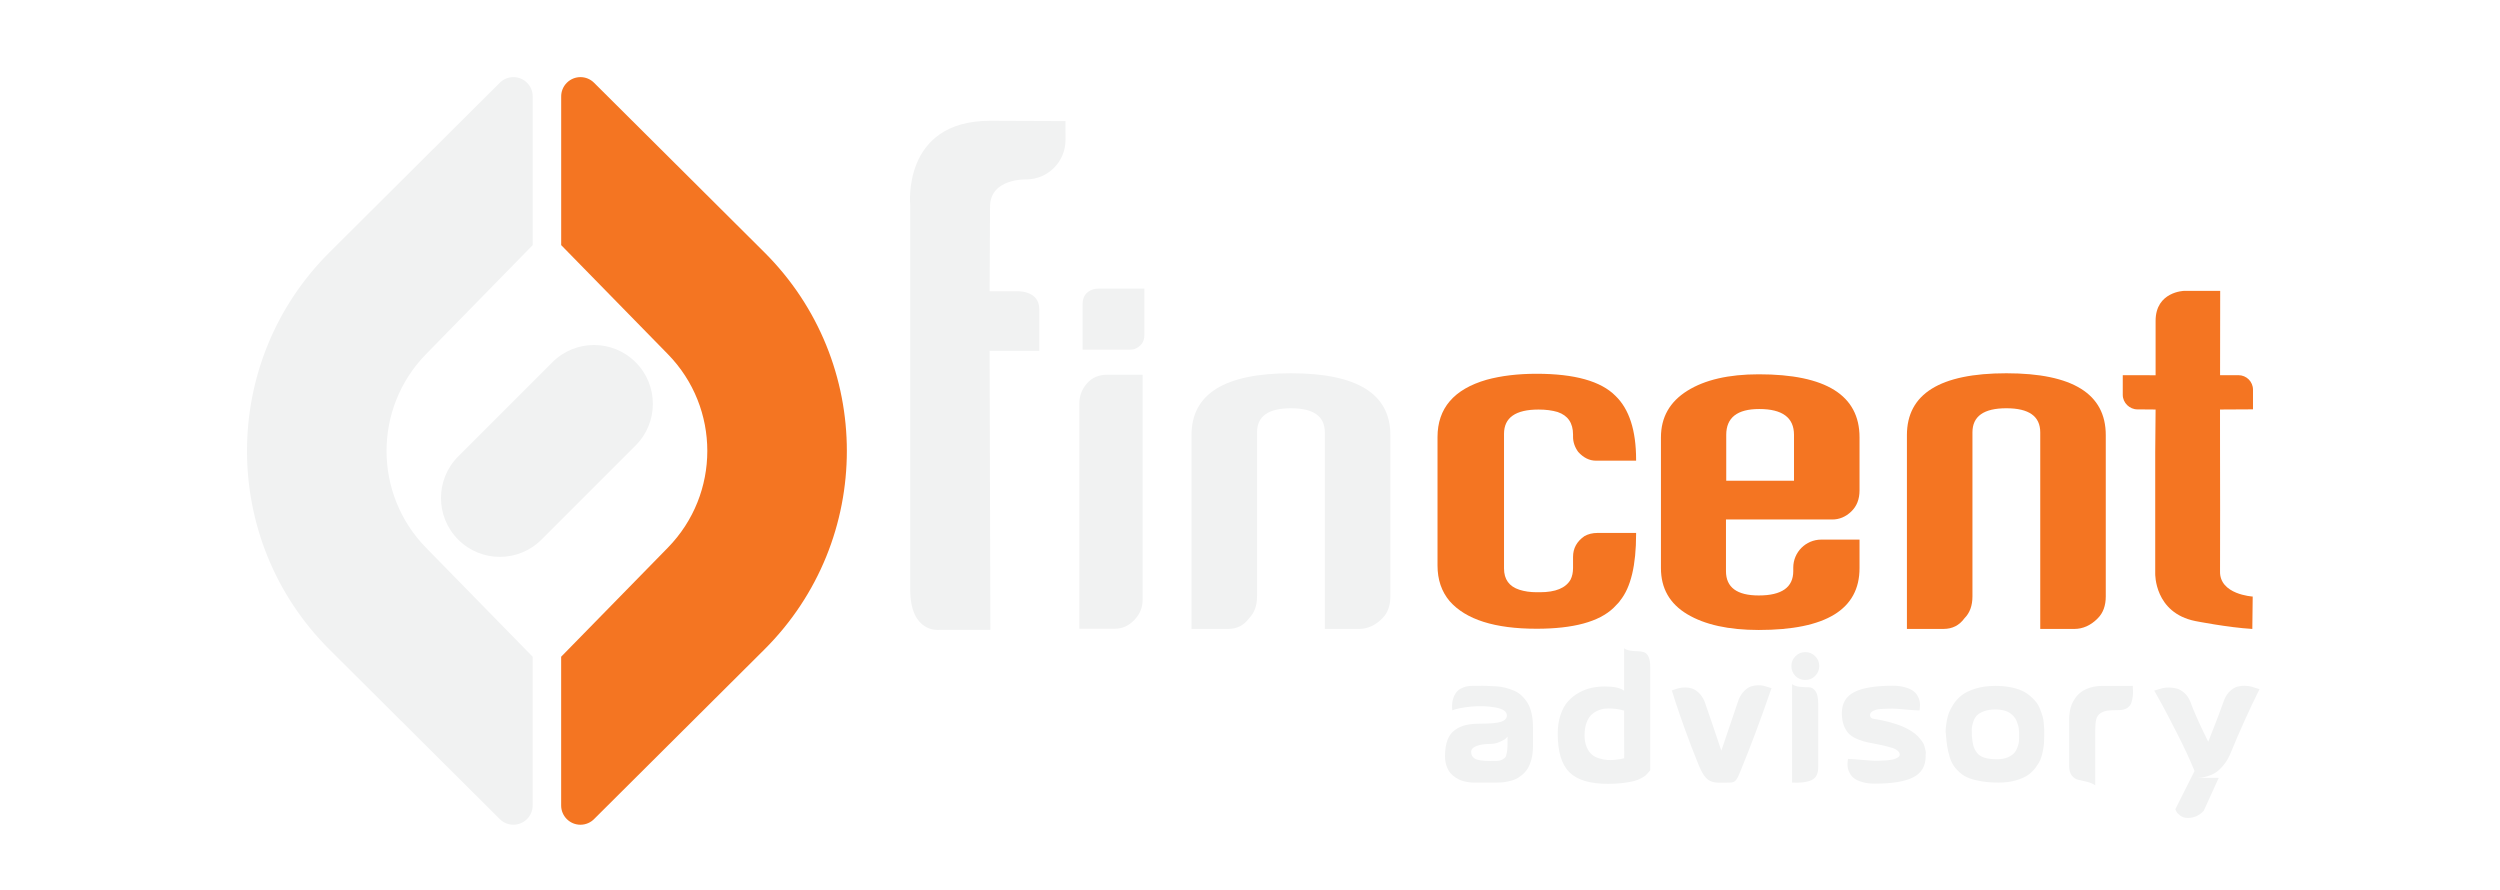
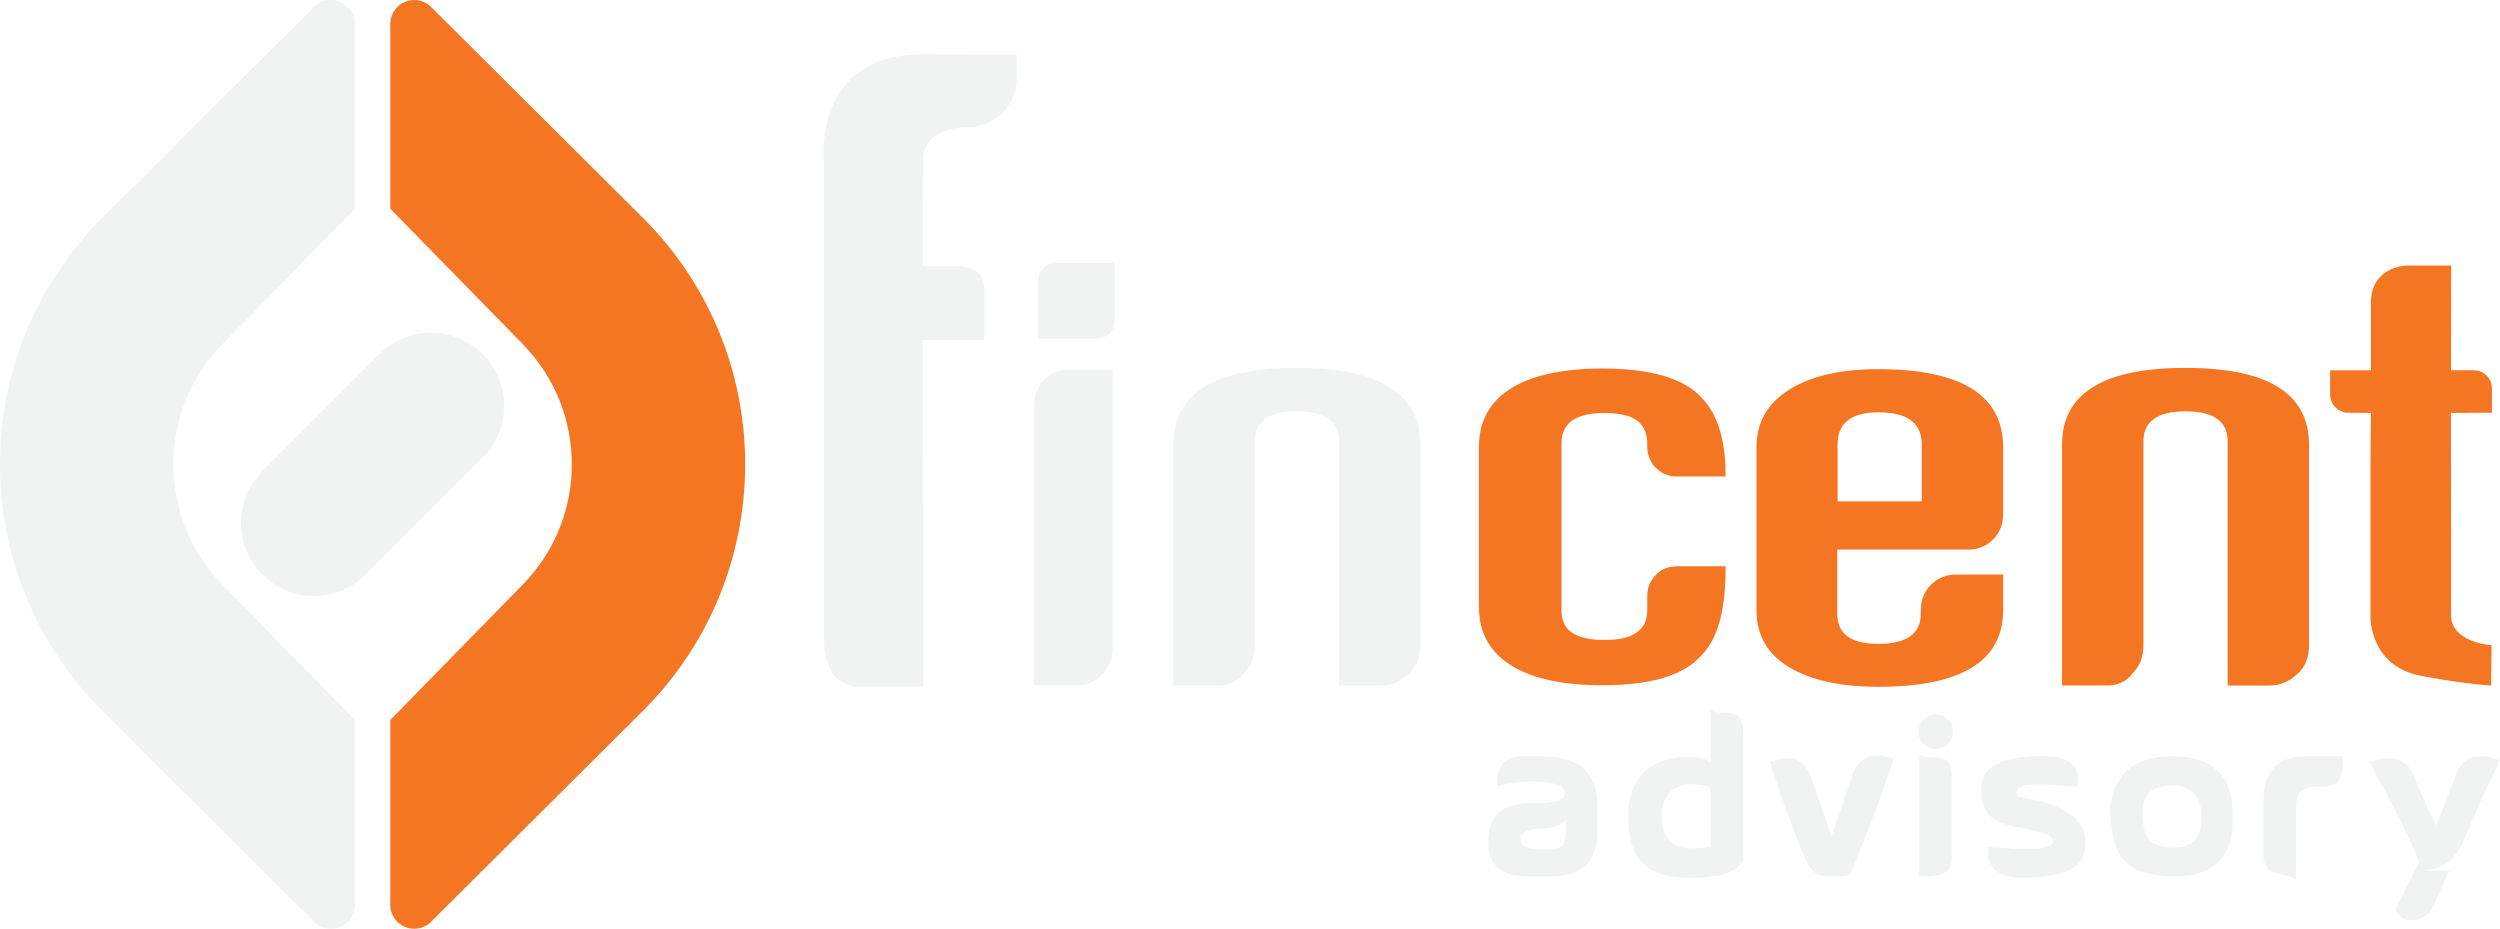
- <svg xmlns="http://www.w3.org/2000/svg" version="1.1" id="Layer_1" x="0px" y="0px" viewBox="0 0 850.39 302.67" style="enable-background:new 0 0 850.39 302.67;" xml:space="preserve">
-   <style type="text/css">
+ <svg xmlns="http://www.w3.org/2000/svg" version="1.1" id="Layer_1" x="0px" y="0px" viewBox="0 0 684.562 254.31" xml:space="preserve" width="684.562" height="254.31">
+   <defs id="defs47" />
+   <style type="text/css" id="style2">
	.st0{fill:#161341;}
	.st1{fill:#FFF200;}
	.st2{fill:#F1F2F2;}
	.st3{fill:#F47522;}
	.st4{opacity:0.2;fill:#504D50;}
	.st5{opacity:0.4;fill:#504D50;}
	.st6{opacity:0.6;fill:#504D50;}
	.st7{opacity:0.8;fill:#504D50;}
	.st8{fill:#4A4F54;}
	.st9{opacity:0.2;fill:#F37021;}
	.st10{opacity:0.4;fill:#F37021;}
	.st11{opacity:0.6;fill:#F37021;}
	.st12{opacity:0.8;fill:#F37021;}
	.st13{fill:#F37021;}
	.st14{opacity:0.2;fill:#161341;}
	.st15{opacity:0.4;fill:#161341;}
	.st16{opacity:0.6;fill:#161341;}
	.st17{opacity:0.8;fill:#161341;}
	.st18{fill:#1F1646;}
	.st19{fill:#CCC9CA;}
	.st20{fill:#A7A2A3;}
	.st21{fill:#938D8F;}
	.st22{fill:#868183;}
	.st23{fill:#6F6A6C;}
	.st24{fill:#6A6567;}
	.st25{fill:#5A5658;}
	.st26{fill:#FEDEC7;}
	.st27{fill:#FCC198;}
	.st28{fill:#FAB07F;}
	.st29{fill:#F9A56F;}
	.st30{fill:#F78F4F;}
	.st31{fill:#F68A46;}
	.st32{fill:#F47A2E;}
	.st33{fill:#B8B3C2;}
	.st34{fill:#857E97;}
	.st35{fill:#6B6481;}
	.st36{fill:#5C5574;}
	.st37{fill:#3F3A5D;}
	.st38{fill:#383458;}
	.st39{fill:#24204A;}
</style>
-   <g>
-     <path class="st2" d="M494.02,241.61c0-0.12-0.02-0.28-0.06-0.47c-0.04-0.2-0.05-0.58-0.03-1.16c0.02-0.57,0.08-1.12,0.18-1.63   s0.3-1.1,0.59-1.75c0.3-0.65,0.69-1.21,1.19-1.66c0.49-0.45,1.17-0.84,2.01-1.16c0.85-0.32,1.85-0.47,2.99-0.47   c0.36,0,0.91,0,1.66,0c1.03-0.04,2.08-0.04,3.17,0c1.09,0.04,2.17,0.09,3.26,0.15c1.09,0.06,2.14,0.23,3.17,0.5   c1.03,0.28,2,0.61,2.93,1.01c0.93,0.4,1.78,0.96,2.55,1.69c0.77,0.73,1.44,1.57,2.02,2.52c0.57,0.95,1.02,2.11,1.33,3.5   s0.47,2.94,0.47,4.68v0.42v0.42v0.47v0.42v0.47v0.47v0.53v0.59v0.59v0.71v0.95v0.47c0,1.62-0.18,3.09-0.53,4.42   c-0.36,1.32-0.8,2.4-1.33,3.23c-0.53,0.83-1.2,1.56-1.99,2.19c-0.79,0.63-1.53,1.1-2.22,1.39c-0.69,0.3-1.49,0.53-2.4,0.71   c-0.91,0.18-1.61,0.29-2.1,0.33c-0.49,0.04-1.08,0.06-1.75,0.06h-8.18c-0.12,0-0.3-0.01-0.53-0.03c-0.24-0.02-0.68-0.08-1.33-0.18   c-0.65-0.1-1.27-0.25-1.87-0.45c-0.59-0.2-1.25-0.52-1.99-0.98c-0.73-0.45-1.35-0.99-1.87-1.6c-0.51-0.61-0.95-1.41-1.3-2.4   c-0.36-0.99-0.53-2.09-0.53-3.32c0-2.17,0.28-4,0.83-5.48c0.55-1.48,1.39-2.63,2.52-3.44c1.13-0.81,2.38-1.37,3.76-1.69   c1.38-0.32,3.06-0.47,5.04-0.47c3.44,0,5.78-0.23,7.02-0.68c1.25-0.45,1.87-1.16,1.87-2.1c0-1.34-1.29-2.25-3.88-2.73   c-2.59-0.47-5.33-0.57-8.24-0.3C497.55,240.64,495.4,241.06,494.02,241.61z M512.81,250.56c-0.16,0.2-0.39,0.44-0.68,0.71   c-0.3,0.28-0.96,0.64-1.99,1.1c-1.03,0.45-2.09,0.68-3.2,0.68c-1.94,0-3.51,0.24-4.71,0.71c-1.21,0.47-1.81,1.15-1.81,2.01   c0,1.03,0.43,1.8,1.3,2.31c0.87,0.51,2.61,0.77,5.22,0.77c1.07,0,1.89-0.01,2.46-0.03c0.57-0.02,1.11-0.17,1.6-0.44   c0.49-0.28,0.84-0.53,1.04-0.77c0.2-0.24,0.36-0.74,0.5-1.51c0.14-0.77,0.22-1.51,0.24-2.22   C512.8,253.17,512.81,252.06,512.81,250.56z" />
-     <path class="st2" d="M552.45,220.51c0.59,0.44,1.33,0.71,2.22,0.83s1.7,0.18,2.43,0.18c0.73,0,1.43,0.11,2.1,0.33   c0.67,0.22,1.19,0.74,1.57,1.57c0.38,0.83,0.56,2.04,0.56,3.62V262c-0.04,0.04-0.23,0.27-0.56,0.68c-0.34,0.42-0.64,0.75-0.92,1.01   s-0.79,0.59-1.54,1.01c-0.75,0.41-1.58,0.74-2.49,0.98s-2.13,0.45-3.67,0.65s-3.28,0.3-5.21,0.3c-6.08,0-10.45-1.31-13.1-3.94   c-2.65-2.63-3.97-7-3.97-13.13c0-2.37,0.32-4.49,0.95-6.37c0.63-1.88,1.47-3.41,2.52-4.59c1.05-1.19,2.28-2.17,3.7-2.96   c1.42-0.79,2.86-1.34,4.33-1.66c1.46-0.32,2.98-0.47,4.56-0.47c3.04,0,5.21,0.47,6.52,1.42V220.51z M552.45,250.14v-8.42   c-0.51-0.16-1.08-0.3-1.69-0.42c-0.61-0.12-1.37-0.21-2.28-0.27s-1.77-0.05-2.58,0.03c-0.81,0.08-1.65,0.32-2.52,0.71   s-1.62,0.92-2.25,1.57c-0.63,0.65-1.15,1.56-1.54,2.73c-0.4,1.17-0.59,2.54-0.59,4.12c0,1.5,0.24,2.81,0.71,3.91   c0.47,1.11,1.06,1.96,1.75,2.55c0.69,0.59,1.54,1.04,2.55,1.33c1.01,0.3,1.92,0.47,2.73,0.53c0.81,0.06,1.69,0.04,2.64-0.06   s1.61-0.19,1.99-0.27c0.38-0.08,0.72-0.16,1.04-0.24h0.06C552.49,257.97,552.49,255.36,552.45,250.14z" />
-     <path class="st2" d="M588.37,266.21c-1.5,0.04-2.79,0.05-3.85,0.03c-1.07-0.02-2-0.22-2.79-0.59c-0.79-0.38-1.51-1.04-2.16-1.98   c-0.65-0.95-1.33-2.33-2.04-4.15c-1.42-3.48-2.88-7.27-4.36-11.38c-1.48-4.11-2.6-7.34-3.35-9.69s-1.13-3.55-1.13-3.59   c0.04,0,0.33-0.1,0.86-0.3c0.53-0.2,1.09-0.37,1.66-0.5c0.57-0.14,1.27-0.21,2.1-0.21c0.83,0,1.61,0.13,2.34,0.38   c0.73,0.26,1.48,0.75,2.25,1.48c0.77,0.73,1.41,1.71,1.93,2.93c1.3,3.71,3.2,9.29,5.69,16.71c2.92-8.69,4.9-14.52,5.93-17.48   c0.51-1.18,1.16-2.15,1.93-2.9c0.77-0.75,1.52-1.25,2.25-1.48c0.73-0.24,1.51-0.37,2.34-0.39c0.83-0.02,1.52,0.05,2.07,0.21   c0.55,0.16,1.11,0.33,1.66,0.5c0.55,0.18,0.85,0.27,0.89,0.27c-3.71,10.75-7.17,19.99-10.37,27.74c-0.08,0.16-0.16,0.36-0.24,0.59   c-0.32,0.75-0.55,1.3-0.71,1.66c-0.16,0.36-0.38,0.73-0.65,1.13c-0.28,0.4-0.59,0.66-0.95,0.8S588.88,266.21,588.37,266.21z" />
-     <path class="st2" d="M610.71,229.94c-0.91-0.95-1.36-2.07-1.36-3.38s0.46-2.42,1.39-3.35c0.93-0.93,2.04-1.39,3.35-1.39   s2.42,0.46,3.35,1.39c0.93,0.93,1.39,2.04,1.39,3.35s-0.46,2.42-1.39,3.35c-0.93,0.93-2.04,1.39-3.35,1.39   S611.66,230.85,610.71,229.94z M618.47,239.24c0-1.94-0.32-3.33-0.95-4.18s-1.35-1.27-2.16-1.27c-0.81,0-1.8-0.05-2.96-0.15   c-1.17-0.1-2.1-0.4-2.82-0.92v33.48c2.88,0.16,5.11-0.13,6.67-0.86c1.56-0.73,2.3-2.28,2.22-4.65V239.24z" />
-     <path class="st2" d="M652.9,241.67c-1.23-0.04-2.82-0.15-4.77-0.33c-1.96-0.18-3.38-0.28-4.27-0.3c-0.89-0.02-2.34,0.03-4.36,0.15   c-0.51,0.04-0.97,0.12-1.36,0.24c-1.5,0.44-2.17,1.13-2.01,2.07c0.12,0.59,0.51,0.93,1.18,1.01c2.02,0.32,3.86,0.7,5.54,1.16   c1.68,0.46,3.09,0.93,4.24,1.42c1.15,0.49,2.18,1.04,3.11,1.63c0.93,0.59,1.66,1.18,2.19,1.75c0.53,0.57,1.01,1.15,1.42,1.72   c0.42,0.57,0.68,1.12,0.8,1.63c0.12,0.51,0.24,1,0.36,1.45c0.12,0.45,0.15,0.83,0.09,1.13c-0.06,0.3-0.07,0.52-0.03,0.68v0.12   c0,3.36-1.4,5.76-4.21,7.2c-2.81,1.44-7.17,2.16-13.1,2.16c-1.58,0-2.95-0.17-4.12-0.5c-1.17-0.33-2.07-0.73-2.73-1.18   c-0.65-0.45-1.17-1.01-1.54-1.66c-0.38-0.65-0.62-1.24-0.74-1.78c-0.12-0.53-0.17-1.09-0.15-1.66c0.02-0.57,0.05-0.97,0.09-1.19   c0.04-0.22,0.08-0.37,0.12-0.44c1.22,0.04,2.82,0.15,4.77,0.33c1.96,0.18,3.38,0.28,4.27,0.3c0.89,0.02,2.34-0.03,4.36-0.15   c1.22-0.12,2.19-0.33,2.9-0.65c0.71-0.32,1.12-0.65,1.21-1.01c0.1-0.36,0.04-0.71-0.18-1.07c-0.22-0.36-0.58-0.68-1.1-0.98   c-0.51-0.3-1.11-0.52-1.78-0.68c-1.03-0.32-2.32-0.63-3.88-0.95c-1.56-0.32-2.86-0.57-3.88-0.77c-1.03-0.2-2.13-0.53-3.32-1.01   c-1.18-0.47-2.14-1.04-2.87-1.69c-0.73-0.65-1.34-1.57-1.84-2.75c-0.5-1.19-0.76-2.59-0.8-4.21c0-0.08,0-0.16,0-0.24   c0-3.36,1.4-5.76,4.21-7.2c2.8-1.44,7.17-2.16,13.1-2.16c1.58,0,2.95,0.17,4.12,0.5s2.07,0.73,2.73,1.18   c0.65,0.46,1.17,1.01,1.54,1.66c0.38,0.65,0.62,1.24,0.74,1.78c0.12,0.53,0.17,1.09,0.15,1.66c-0.02,0.57-0.05,0.97-0.09,1.19   C652.98,241.44,652.94,241.59,652.9,241.67z" />
-     <path class="st2" d="M661.91,249.79c-0.04-0.24-0.07-0.55-0.09-0.95c-0.02-0.39,0.04-1.17,0.18-2.31c0.14-1.15,0.36-2.24,0.68-3.29   c0.32-1.05,0.87-2.2,1.66-3.47c0.79-1.26,1.77-2.35,2.93-3.26c1.17-0.91,2.74-1.67,4.71-2.28c1.98-0.61,4.23-0.92,6.76-0.92   c1.78,0,3.42,0.14,4.92,0.41c1.5,0.28,2.79,0.65,3.88,1.13c1.09,0.47,2.05,1.07,2.9,1.78c0.85,0.71,1.55,1.41,2.1,2.1   c0.55,0.69,1.02,1.51,1.39,2.46c0.38,0.95,0.66,1.77,0.86,2.46c0.2,0.69,0.34,1.5,0.42,2.43c0.08,0.93,0.13,1.63,0.15,2.1   c0.02,0.47,0.02,1.08,0,1.81c-0.02,0.73-0.03,1.14-0.03,1.22c0,0.63-0.02,1.21-0.06,1.72c-0.04,0.51-0.16,1.32-0.36,2.43   c-0.2,1.11-0.47,2.09-0.83,2.96s-0.92,1.82-1.69,2.84c-0.77,1.03-1.68,1.89-2.73,2.58s-2.41,1.27-4.09,1.75   c-1.68,0.47-3.57,0.71-5.66,0.71c-2.17,0-4.11-0.14-5.81-0.42c-1.7-0.28-3.14-0.64-4.33-1.1s-2.22-1.08-3.11-1.87   c-0.89-0.79-1.61-1.6-2.16-2.43c-0.55-0.83-1.01-1.86-1.36-3.08c-0.36-1.22-0.62-2.4-0.8-3.53S662.03,251.33,661.91,249.79z    M670.74,250.32c0.12,1.38,0.29,2.48,0.5,3.29c0.22,0.81,0.61,1.61,1.19,2.4c0.57,0.79,1.43,1.36,2.58,1.72   c1.15,0.36,2.61,0.53,4.39,0.53c1.38,0,2.57-0.22,3.56-0.65c0.99-0.43,1.72-0.93,2.19-1.48c0.47-0.55,0.85-1.22,1.13-2.01   c0.28-0.79,0.43-1.38,0.47-1.78c0.04-0.39,0.06-0.83,0.06-1.3c0-0.04,0-0.25,0-0.62c0-0.38,0-0.69,0-0.95   c0-0.26-0.02-0.64-0.06-1.16c-0.04-0.51-0.11-0.96-0.21-1.33c-0.1-0.38-0.24-0.82-0.42-1.33c-0.18-0.51-0.4-0.96-0.65-1.33   c-0.26-0.38-0.59-0.76-1.01-1.16c-0.42-0.39-0.88-0.72-1.39-0.98c-0.51-0.26-1.14-0.46-1.87-0.62c-0.73-0.16-1.53-0.24-2.4-0.24   c-1.58,0-2.92,0.22-4.03,0.65c-1.11,0.43-1.92,0.94-2.43,1.51c-0.51,0.57-0.91,1.32-1.19,2.25c-0.28,0.93-0.42,1.65-0.44,2.16   c-0.02,0.51-0.01,1.17,0.03,1.96C670.74,250.09,670.74,250.24,670.74,250.32z" />
-     <path class="st2" d="M725.5,233.31c-0.04,0.08-0.03,0.49,0.03,1.24c0.06,0.75,0.05,1.47-0.03,2.16c-0.08,0.69-0.24,1.43-0.47,2.22   s-0.72,1.42-1.45,1.9c-0.73,0.47-1.67,0.71-2.81,0.71c-1.66,0-2.94,0.06-3.85,0.18c-0.91,0.12-1.72,0.42-2.43,0.89   c-0.71,0.47-1.19,1.15-1.42,2.01c-0.24,0.87-0.36,2.06-0.36,3.56v18.96c-0.71-0.51-1.65-0.92-2.81-1.21   c-1.17-0.3-2.15-0.52-2.96-0.68c-0.81-0.16-1.53-0.62-2.16-1.39c-0.63-0.77-0.95-1.89-0.95-3.35v-15.88c0-0.24,0.01-0.56,0.03-0.98   c0.02-0.42,0.09-0.99,0.21-1.72c0.12-0.73,0.32-1.46,0.59-2.19c0.28-0.73,0.69-1.49,1.25-2.28c0.55-0.79,1.22-1.48,2.01-2.07   c0.79-0.59,1.81-1.09,3.05-1.48c1.25-0.39,2.64-0.59,4.18-0.59c2.65,0,4.6,0,5.87,0s1.96,0,2.07,0c0.12,0,0.35,0,0.68,0   C724.08,233.31,724.67,233.31,725.5,233.31z" />
-     <path class="st2" d="M746.77,264.6h7.94l-5.1,11.2c-1.5,1.62-3.32,2.43-5.45,2.43c-0.95,0-1.77-0.25-2.46-0.74   c-0.69-0.5-1.16-0.98-1.39-1.45l-0.36-0.77l6.52-12.98c-0.08-0.2-0.16-0.42-0.24-0.65c-1.42-3.48-3.34-7.58-5.75-12.3   c-2.41-4.72-4.14-8.03-5.19-9.93c-1.05-1.9-1.89-3.4-2.52-4.5c1.26-0.39,2.21-0.67,2.84-0.83c0.63-0.16,1.41-0.23,2.34-0.21   c0.93,0.02,1.8,0.15,2.61,0.38c0.81,0.24,1.63,0.72,2.46,1.45c0.83,0.73,1.5,1.71,2.02,2.93c0.55,1.58,1.33,3.5,2.34,5.75   c1.01,2.25,1.89,4.13,2.64,5.63c0.75,1.5,1.13,2.27,1.13,2.31c2.65-6.68,4.48-11.5,5.51-14.46c0.51-1.18,1.17-2.14,1.99-2.87   c0.81-0.73,1.61-1.21,2.4-1.42c0.79-0.22,1.63-0.32,2.52-0.3c0.89,0.02,1.65,0.12,2.28,0.3s1.23,0.37,1.81,0.56   c0.57,0.2,0.88,0.3,0.92,0.3c-3.44,6.91-6.76,14.26-9.96,22.05c-0.63,1.46-1.39,2.73-2.28,3.79c-0.89,1.07-1.72,1.87-2.49,2.4   c-0.77,0.53-1.66,0.96-2.67,1.27c-1.01,0.32-1.8,0.5-2.37,0.56C748.24,264.58,747.56,264.6,746.77,264.6z" />
+   <g id="g20" transform="translate(-84.0175,-26.23)">
+     <path class="st2" d="m 494.02,241.61 c 0,-0.12 -0.02,-0.28 -0.06,-0.47 -0.04,-0.2 -0.05,-0.58 -0.03,-1.16 0.02,-0.57 0.08,-1.12 0.18,-1.63 0.1,-0.51 0.3,-1.1 0.59,-1.75 0.3,-0.65 0.69,-1.21 1.19,-1.66 0.49,-0.45 1.17,-0.84 2.01,-1.16 0.85,-0.32 1.85,-0.47 2.99,-0.47 0.36,0 0.91,0 1.66,0 1.03,-0.04 2.08,-0.04 3.17,0 1.09,0.04 2.17,0.09 3.26,0.15 1.09,0.06 2.14,0.23 3.17,0.5 1.03,0.28 2,0.61 2.93,1.01 0.93,0.4 1.78,0.96 2.55,1.69 0.77,0.73 1.44,1.57 2.02,2.52 0.57,0.95 1.02,2.11 1.33,3.5 0.31,1.39 0.47,2.94 0.47,4.68 v 0.42 0.42 0.47 0.42 0.47 0.47 0.53 0.59 0.59 0.71 0.95 0.47 c 0,1.62 -0.18,3.09 -0.53,4.42 -0.36,1.32 -0.8,2.4 -1.33,3.23 -0.53,0.83 -1.2,1.56 -1.99,2.19 -0.79,0.63 -1.53,1.1 -2.22,1.39 -0.69,0.3 -1.49,0.53 -2.4,0.71 -0.91,0.18 -1.61,0.29 -2.1,0.33 -0.49,0.04 -1.08,0.06 -1.75,0.06 h -8.18 c -0.12,0 -0.3,-0.01 -0.53,-0.03 -0.24,-0.02 -0.68,-0.08 -1.33,-0.18 -0.65,-0.1 -1.27,-0.25 -1.87,-0.45 -0.59,-0.2 -1.25,-0.52 -1.99,-0.98 -0.73,-0.45 -1.35,-0.99 -1.87,-1.6 -0.51,-0.61 -0.95,-1.41 -1.3,-2.4 -0.36,-0.99 -0.53,-2.09 -0.53,-3.32 0,-2.17 0.28,-4 0.83,-5.48 0.55,-1.48 1.39,-2.63 2.52,-3.44 1.13,-0.81 2.38,-1.37 3.76,-1.69 1.38,-0.32 3.06,-0.47 5.04,-0.47 3.44,0 5.78,-0.23 7.02,-0.68 1.25,-0.45 1.87,-1.16 1.87,-2.1 0,-1.34 -1.29,-2.25 -3.88,-2.73 -2.59,-0.47 -5.33,-0.57 -8.24,-0.3 -2.9,0.29 -5.05,0.71 -6.43,1.26 z m 18.79,8.95 c -0.16,0.2 -0.39,0.44 -0.68,0.71 -0.3,0.28 -0.96,0.64 -1.99,1.1 -1.03,0.45 -2.09,0.68 -3.2,0.68 -1.94,0 -3.51,0.24 -4.71,0.71 -1.21,0.47 -1.81,1.15 -1.81,2.01 0,1.03 0.43,1.8 1.3,2.31 0.87,0.51 2.61,0.77 5.22,0.77 1.07,0 1.89,-0.01 2.46,-0.03 0.57,-0.02 1.11,-0.17 1.6,-0.44 0.49,-0.28 0.84,-0.53 1.04,-0.77 0.2,-0.24 0.36,-0.74 0.5,-1.51 0.14,-0.77 0.22,-1.51 0.24,-2.22 0.02,-0.71 0.03,-1.82 0.03,-3.32 z" id="path4" style="fill:#f1f2f2" />
+     <path class="st2" d="m 552.45,220.51 c 0.59,0.44 1.33,0.71 2.22,0.83 0.89,0.12 1.7,0.18 2.43,0.18 0.73,0 1.43,0.11 2.1,0.33 0.67,0.22 1.19,0.74 1.57,1.57 0.38,0.83 0.56,2.04 0.56,3.62 V 262 c -0.04,0.04 -0.23,0.27 -0.56,0.68 -0.34,0.42 -0.64,0.75 -0.92,1.01 -0.28,0.26 -0.79,0.59 -1.54,1.01 -0.75,0.41 -1.58,0.74 -2.49,0.98 -0.91,0.24 -2.13,0.45 -3.67,0.65 -1.54,0.2 -3.28,0.3 -5.21,0.3 -6.08,0 -10.45,-1.31 -13.1,-3.94 -2.65,-2.63 -3.97,-7 -3.97,-13.13 0,-2.37 0.32,-4.49 0.95,-6.37 0.63,-1.88 1.47,-3.41 2.52,-4.59 1.05,-1.19 2.28,-2.17 3.7,-2.96 1.42,-0.79 2.86,-1.34 4.33,-1.66 1.46,-0.32 2.98,-0.47 4.56,-0.47 3.04,0 5.21,0.47 6.52,1.42 z m 0,29.63 v -8.42 c -0.51,-0.16 -1.08,-0.3 -1.69,-0.42 -0.61,-0.12 -1.37,-0.21 -2.28,-0.27 -0.91,-0.06 -1.77,-0.05 -2.58,0.03 -0.81,0.08 -1.65,0.32 -2.52,0.71 -0.87,0.39 -1.62,0.92 -2.25,1.57 -0.63,0.65 -1.15,1.56 -1.54,2.73 -0.4,1.17 -0.59,2.54 -0.59,4.12 0,1.5 0.24,2.81 0.71,3.91 0.47,1.11 1.06,1.96 1.75,2.55 0.69,0.59 1.54,1.04 2.55,1.33 1.01,0.3 1.92,0.47 2.73,0.53 0.81,0.06 1.69,0.04 2.64,-0.06 0.95,-0.1 1.61,-0.19 1.99,-0.27 0.38,-0.08 0.72,-0.16 1.04,-0.24 h 0.06 c 0.02,0.03 0.02,-2.58 -0.02,-7.8 z" id="path6" style="fill:#f1f2f2" />
+     <path class="st2" d="m 588.37,266.21 c -1.5,0.04 -2.79,0.05 -3.85,0.03 -1.07,-0.02 -2,-0.22 -2.79,-0.59 -0.79,-0.38 -1.51,-1.04 -2.16,-1.98 -0.65,-0.95 -1.33,-2.33 -2.04,-4.15 -1.42,-3.48 -2.88,-7.27 -4.36,-11.38 -1.48,-4.11 -2.6,-7.34 -3.35,-9.69 -0.75,-2.35 -1.13,-3.55 -1.13,-3.59 0.04,0 0.33,-0.1 0.86,-0.3 0.53,-0.2 1.09,-0.37 1.66,-0.5 0.57,-0.14 1.27,-0.21 2.1,-0.21 0.83,0 1.61,0.13 2.34,0.38 0.73,0.26 1.48,0.75 2.25,1.48 0.77,0.73 1.41,1.71 1.93,2.93 1.3,3.71 3.2,9.29 5.69,16.71 2.92,-8.69 4.9,-14.52 5.93,-17.48 0.51,-1.18 1.16,-2.15 1.93,-2.9 0.77,-0.75 1.52,-1.25 2.25,-1.48 0.73,-0.24 1.51,-0.37 2.34,-0.39 0.83,-0.02 1.52,0.05 2.07,0.21 0.55,0.16 1.11,0.33 1.66,0.5 0.55,0.18 0.85,0.27 0.89,0.27 -3.71,10.75 -7.17,19.99 -10.37,27.74 -0.08,0.16 -0.16,0.36 -0.24,0.59 -0.32,0.75 -0.55,1.3 -0.71,1.66 -0.16,0.36 -0.38,0.73 -0.65,1.13 -0.28,0.4 -0.59,0.66 -0.95,0.8 -0.36,0.14 -0.79,0.21 -1.3,0.21 z" id="path8" style="fill:#f1f2f2" />
+     <path class="st2" d="m 610.71,229.94 c -0.91,-0.95 -1.36,-2.07 -1.36,-3.38 0,-1.31 0.46,-2.42 1.39,-3.35 0.93,-0.93 2.04,-1.39 3.35,-1.39 1.31,0 2.42,0.46 3.35,1.39 0.93,0.93 1.39,2.04 1.39,3.35 0,1.31 -0.46,2.42 -1.39,3.35 -0.93,0.93 -2.04,1.39 -3.35,1.39 -1.31,0 -2.43,-0.45 -3.38,-1.36 z m 7.76,9.3 c 0,-1.94 -0.32,-3.33 -0.95,-4.18 -0.63,-0.85 -1.35,-1.27 -2.16,-1.27 -0.81,0 -1.8,-0.05 -2.96,-0.15 -1.17,-0.1 -2.1,-0.4 -2.82,-0.92 v 33.48 c 2.88,0.16 5.11,-0.13 6.67,-0.86 1.56,-0.73 2.3,-2.28 2.22,-4.65 z" id="path10" style="fill:#f1f2f2" />
+     <path class="st2" d="m 652.9,241.67 c -1.23,-0.04 -2.82,-0.15 -4.77,-0.33 -1.96,-0.18 -3.38,-0.28 -4.27,-0.3 -0.89,-0.02 -2.34,0.03 -4.36,0.15 -0.51,0.04 -0.97,0.12 -1.36,0.24 -1.5,0.44 -2.17,1.13 -2.01,2.07 0.12,0.59 0.51,0.93 1.18,1.01 2.02,0.32 3.86,0.7 5.54,1.16 1.68,0.46 3.09,0.93 4.24,1.42 1.15,0.49 2.18,1.04 3.11,1.63 0.93,0.59 1.66,1.18 2.19,1.75 0.53,0.57 1.01,1.15 1.42,1.72 0.42,0.57 0.68,1.12 0.8,1.63 0.12,0.51 0.24,1 0.36,1.45 0.12,0.45 0.15,0.83 0.09,1.13 -0.06,0.3 -0.07,0.52 -0.03,0.68 v 0.12 c 0,3.36 -1.4,5.76 -4.21,7.2 -2.81,1.44 -7.17,2.16 -13.1,2.16 -1.58,0 -2.95,-0.17 -4.12,-0.5 -1.17,-0.33 -2.07,-0.73 -2.73,-1.18 -0.65,-0.45 -1.17,-1.01 -1.54,-1.66 -0.38,-0.65 -0.62,-1.24 -0.74,-1.78 -0.12,-0.53 -0.17,-1.09 -0.15,-1.66 0.02,-0.57 0.05,-0.97 0.09,-1.19 0.04,-0.22 0.08,-0.37 0.12,-0.44 1.22,0.04 2.82,0.15 4.77,0.33 1.96,0.18 3.38,0.28 4.27,0.3 0.89,0.02 2.34,-0.03 4.36,-0.15 1.22,-0.12 2.19,-0.33 2.9,-0.65 0.71,-0.32 1.12,-0.65 1.21,-1.01 0.1,-0.36 0.04,-0.71 -0.18,-1.07 -0.22,-0.36 -0.58,-0.68 -1.1,-0.98 -0.51,-0.3 -1.11,-0.52 -1.78,-0.68 -1.03,-0.32 -2.32,-0.63 -3.88,-0.95 -1.56,-0.32 -2.86,-0.57 -3.88,-0.77 -1.03,-0.2 -2.13,-0.53 -3.32,-1.01 -1.18,-0.47 -2.14,-1.04 -2.87,-1.69 -0.73,-0.65 -1.34,-1.57 -1.84,-2.75 -0.5,-1.19 -0.76,-2.59 -0.8,-4.21 0,-0.08 0,-0.16 0,-0.24 0,-3.36 1.4,-5.76 4.21,-7.2 2.8,-1.44 7.17,-2.16 13.1,-2.16 1.58,0 2.95,0.17 4.12,0.5 1.17,0.33 2.07,0.73 2.73,1.18 0.65,0.46 1.17,1.01 1.54,1.66 0.38,0.65 0.62,1.24 0.74,1.78 0.12,0.53 0.17,1.09 0.15,1.66 -0.02,0.57 -0.05,0.97 -0.09,1.19 -0.03,0.21 -0.07,0.36 -0.11,0.44 z" id="path12" style="fill:#f1f2f2" />
+     <path class="st2" d="m 661.91,249.79 c -0.04,-0.24 -0.07,-0.55 -0.09,-0.95 -0.02,-0.39 0.04,-1.17 0.18,-2.31 0.14,-1.15 0.36,-2.24 0.68,-3.29 0.32,-1.05 0.87,-2.2 1.66,-3.47 0.79,-1.26 1.77,-2.35 2.93,-3.26 1.17,-0.91 2.74,-1.67 4.71,-2.28 1.98,-0.61 4.23,-0.92 6.76,-0.92 1.78,0 3.42,0.14 4.92,0.41 1.5,0.28 2.79,0.65 3.88,1.13 1.09,0.47 2.05,1.07 2.9,1.78 0.85,0.71 1.55,1.41 2.1,2.1 0.55,0.69 1.02,1.51 1.39,2.46 0.38,0.95 0.66,1.77 0.86,2.46 0.2,0.69 0.34,1.5 0.42,2.43 0.08,0.93 0.13,1.63 0.15,2.1 0.02,0.47 0.02,1.08 0,1.81 -0.02,0.73 -0.03,1.14 -0.03,1.22 0,0.63 -0.02,1.21 -0.06,1.72 -0.04,0.51 -0.16,1.32 -0.36,2.43 -0.2,1.11 -0.47,2.09 -0.83,2.96 -0.36,0.87 -0.92,1.82 -1.69,2.84 -0.77,1.03 -1.68,1.89 -2.73,2.58 -1.05,0.69 -2.41,1.27 -4.09,1.75 -1.68,0.47 -3.57,0.71 -5.66,0.71 -2.17,0 -4.11,-0.14 -5.81,-0.42 -1.7,-0.28 -3.14,-0.64 -4.33,-1.1 -1.19,-0.46 -2.22,-1.08 -3.11,-1.87 -0.89,-0.79 -1.61,-1.6 -2.16,-2.43 -0.55,-0.83 -1.01,-1.86 -1.36,-3.08 -0.36,-1.22 -0.62,-2.4 -0.8,-3.53 -0.18,-1.13 -0.31,-2.44 -0.43,-3.98 z m 8.83,0.53 c 0.12,1.38 0.29,2.48 0.5,3.29 0.22,0.81 0.61,1.61 1.19,2.4 0.57,0.79 1.43,1.36 2.58,1.72 1.15,0.36 2.61,0.53 4.39,0.53 1.38,0 2.57,-0.22 3.56,-0.65 0.99,-0.43 1.72,-0.93 2.19,-1.48 0.47,-0.55 0.85,-1.22 1.13,-2.01 0.28,-0.79 0.43,-1.38 0.47,-1.78 0.04,-0.39 0.06,-0.83 0.06,-1.3 0,-0.04 0,-0.25 0,-0.62 0,-0.38 0,-0.69 0,-0.95 0,-0.26 -0.02,-0.64 -0.06,-1.16 -0.04,-0.51 -0.11,-0.96 -0.21,-1.33 -0.1,-0.38 -0.24,-0.82 -0.42,-1.33 -0.18,-0.51 -0.4,-0.96 -0.65,-1.33 -0.26,-0.38 -0.59,-0.76 -1.01,-1.16 -0.42,-0.39 -0.88,-0.72 -1.39,-0.98 -0.51,-0.26 -1.14,-0.46 -1.87,-0.62 -0.73,-0.16 -1.53,-0.24 -2.4,-0.24 -1.58,0 -2.92,0.22 -4.03,0.65 -1.11,0.43 -1.92,0.94 -2.43,1.51 -0.51,0.57 -0.91,1.32 -1.19,2.25 -0.28,0.93 -0.42,1.65 -0.44,2.16 -0.02,0.51 -0.01,1.17 0.03,1.96 0,0.24 0,0.39 0,0.47 z" id="path14" style="fill:#f1f2f2" />
+     <path class="st2" d="m 725.5,233.31 c -0.04,0.08 -0.03,0.49 0.03,1.24 0.06,0.75 0.05,1.47 -0.03,2.16 -0.08,0.69 -0.24,1.43 -0.47,2.22 -0.23,0.79 -0.72,1.42 -1.45,1.9 -0.73,0.47 -1.67,0.71 -2.81,0.71 -1.66,0 -2.94,0.06 -3.85,0.18 -0.91,0.12 -1.72,0.42 -2.43,0.89 -0.71,0.47 -1.19,1.15 -1.42,2.01 -0.24,0.87 -0.36,2.06 -0.36,3.56 v 18.96 c -0.71,-0.51 -1.65,-0.92 -2.81,-1.21 -1.17,-0.3 -2.15,-0.52 -2.96,-0.68 -0.81,-0.16 -1.53,-0.62 -2.16,-1.39 -0.63,-0.77 -0.95,-1.89 -0.95,-3.35 v -15.88 c 0,-0.24 0.01,-0.56 0.03,-0.98 0.02,-0.42 0.09,-0.99 0.21,-1.72 0.12,-0.73 0.32,-1.46 0.59,-2.19 0.28,-0.73 0.69,-1.49 1.25,-2.28 0.55,-0.79 1.22,-1.48 2.01,-2.07 0.79,-0.59 1.81,-1.09 3.05,-1.48 1.25,-0.39 2.64,-0.59 4.18,-0.59 2.65,0 4.6,0 5.87,0 1.27,0 1.96,0 2.07,0 0.12,0 0.35,0 0.68,0 0.31,-0.01 0.9,-0.01 1.73,-0.01 z" id="path16" style="fill:#f1f2f2" />
+     <path class="st2" d="m 746.77,264.6 h 7.94 l -5.1,11.2 c -1.5,1.62 -3.32,2.43 -5.45,2.43 -0.95,0 -1.77,-0.25 -2.46,-0.74 -0.69,-0.5 -1.16,-0.98 -1.39,-1.45 l -0.36,-0.77 6.52,-12.98 c -0.08,-0.2 -0.16,-0.42 -0.24,-0.65 -1.42,-3.48 -3.34,-7.58 -5.75,-12.3 -2.41,-4.72 -4.14,-8.03 -5.19,-9.93 -1.05,-1.9 -1.89,-3.4 -2.52,-4.5 1.26,-0.39 2.21,-0.67 2.84,-0.83 0.63,-0.16 1.41,-0.23 2.34,-0.21 0.93,0.02 1.8,0.15 2.61,0.38 0.81,0.24 1.63,0.72 2.46,1.45 0.83,0.73 1.5,1.71 2.02,2.93 0.55,1.58 1.33,3.5 2.34,5.75 1.01,2.25 1.89,4.13 2.64,5.63 0.75,1.5 1.13,2.27 1.13,2.31 2.65,-6.68 4.48,-11.5 5.51,-14.46 0.51,-1.18 1.17,-2.14 1.99,-2.87 0.81,-0.73 1.61,-1.21 2.4,-1.42 0.79,-0.22 1.63,-0.32 2.52,-0.3 0.89,0.02 1.65,0.12 2.28,0.3 0.63,0.18 1.23,0.37 1.81,0.56 0.57,0.2 0.88,0.3 0.92,0.3 -3.44,6.91 -6.76,14.26 -9.96,22.05 -0.63,1.46 -1.39,2.73 -2.28,3.79 -0.89,1.07 -1.72,1.87 -2.49,2.4 -0.77,0.53 -1.66,0.96 -2.67,1.27 -1.01,0.32 -1.8,0.5 -2.37,0.56 -0.57,0.08 -1.25,0.1 -2.04,0.1 z" id="path18" style="fill:#f1f2f2" />
  </g>
-   <g>
-     <path class="st2" d="M336.62,99.08h8.95c0,0,7.95-0.61,7.95,6.12c0,7.16,0,14.16,0,14.16h-16.9l0.26,94.9h-17.5   c0,0-9.76,1.15-9.76-13.68c0-17.24,0-130.74,0-130.74s-3.01-28.75,27.15-28.75l25.66,0.1l0.01,6.42   c0.01,7.36-5.92,13.36-13.29,13.42h0c0,0-12.38-0.48-12.38,9.28C336.76,73.52,336.62,99.08,336.62,99.08z" />
-     <path class="st2" d="M367.14,213.86v-76.59c0-2.59,0.86-4.87,2.58-6.84c1.72-1.97,4.01-2.96,6.88-2.96h12.07v76.59   c0,2.59-0.94,4.87-2.83,6.84c-1.89,1.97-4.07,2.96-6.54,2.96H367.14z M373.64,98.18h15.54c0.06,0,0.08,0.03,0.08,0.08v15.79   c0,2.25-1.15,3.83-3.46,4.73c-0.56,0.11-1.1,0.17-1.6,0.17h-15.87c-0.06,0-0.08-0.03-0.08-0.08V103.5c0-2.59,1.18-4.28,3.55-5.07   C372.29,98.26,372.91,98.18,373.64,98.18z" />
-     <path class="st2" d="M472.94,202.88c0,3.15-0.91,5.63-2.71,7.43c-2.37,2.42-5.06,3.63-8.05,3.63h-11.53v-66.88   c0-5.46-3.84-8.19-11.53-8.19c-7.68,0-11.53,2.73-11.53,8.19v55.81c0,3.15-0.91,5.63-2.71,7.43c-1.75,2.42-4.12,3.63-7.12,3.63   H405.3V148c0-14.02,11.27-21.03,33.82-21.03c22.55,0,33.82,7.01,33.82,21.03V202.88z" />
+   <g id="g28" transform="translate(-84.0175,-26.23)">
+     <path class="st2" d="m 336.62,99.08 h 8.95 c 0,0 7.95,-0.61 7.95,6.12 0,7.16 0,14.16 0,14.16 h -16.9 l 0.26,94.9 h -17.5 c 0,0 -9.76,1.15 -9.76,-13.68 0,-17.24 0,-130.74 0,-130.74 0,0 -3.01,-28.75 27.15,-28.75 l 25.66,0.1 0.01,6.42 c 0.01,7.36 -5.92,13.36 -13.29,13.42 v 0 c 0,0 -12.38,-0.48 -12.38,9.28 -0.01,3.21 -0.15,28.77 -0.15,28.77 z" id="path22" style="fill:#f1f2f2" />
+     <path class="st2" d="m 367.14,213.86 v -76.59 c 0,-2.59 0.86,-4.87 2.58,-6.84 1.72,-1.97 4.01,-2.96 6.88,-2.96 h 12.07 v 76.59 c 0,2.59 -0.94,4.87 -2.83,6.84 -1.89,1.97 -4.07,2.96 -6.54,2.96 z m 6.5,-115.68 h 15.54 c 0.06,0 0.08,0.03 0.08,0.08 v 15.79 c 0,2.25 -1.15,3.83 -3.46,4.73 -0.56,0.11 -1.1,0.17 -1.6,0.17 h -15.87 c -0.06,0 -0.08,-0.03 -0.08,-0.08 V 103.5 c 0,-2.59 1.18,-4.28 3.55,-5.07 0.49,-0.17 1.11,-0.25 1.84,-0.25 z" id="path24" style="fill:#f1f2f2" />
+     <path class="st2" d="m 472.94,202.88 c 0,3.15 -0.91,5.63 -2.71,7.43 -2.37,2.42 -5.06,3.63 -8.05,3.63 h -11.53 v -66.88 c 0,-5.46 -3.84,-8.19 -11.53,-8.19 -7.68,0 -11.53,2.73 -11.53,8.19 v 55.81 c 0,3.15 -0.91,5.63 -2.71,7.43 -1.75,2.42 -4.12,3.63 -7.12,3.63 H 405.3 V 148 c 0,-14.02 11.27,-21.03 33.82,-21.03 22.55,0 33.82,7.01 33.82,21.03 z" id="path26" style="fill:#f1f2f2" />
  </g>
-   <g>
-     <path class="st3" d="M716.29,202.88c0,3.15-0.91,5.63-2.71,7.43c-2.37,2.42-5.06,3.63-8.05,3.63H694v-66.88   c0-5.46-3.84-8.19-11.53-8.19c-7.68,0-11.53,2.73-11.53,8.19v55.81c0,3.15-0.91,5.63-2.71,7.43c-1.75,2.42-4.12,3.63-7.12,3.63   h-12.46V148c0-14.02,11.27-21.03,33.82-21.03c22.55,0,33.82,7.01,33.82,21.03V202.88z" />
-     <path class="st3" d="M522.67,127.14c12.95,0,21.9,2.51,26.85,7.52c4.67,4.5,7.01,11.74,7.01,21.7v0.34h-13.68   c-2.2,0-4.19-0.99-6-2.96c-1.18-1.63-1.77-3.35-1.77-5.15v-0.76c0-3.94-1.75-6.5-5.24-7.68c-1.86-0.56-4.02-0.84-6.5-0.84   c-7.82,0-11.74,2.76-11.74,8.26v45.79c0,3.71,1.75,6.13,5.24,7.25c1.75,0.56,3.69,0.84,5.83,0.84h1.18c5.29,0,8.75-1.43,10.39-4.29   c0.56-1.12,0.84-2.44,0.84-3.95v-3.78c0-2.92,1.29-5.27,3.88-7.06c1.29-0.73,2.79-1.09,4.48-1.09h13.09v0.42   c0,10.58-1.8,18.1-5.4,22.55c-0.17,0.34-0.93,1.18-2.28,2.53c-4.95,4.73-13.68,7.09-26.18,7.09c-14.19,0-24.04-3.12-29.55-9.37   c-2.76-3.26-4.14-7.32-4.14-12.16v-43.66c0-9.79,5.57-16.3,16.72-19.51C510.66,127.82,516.31,127.14,522.67,127.14z" />
-     <path class="st3" d="M632.53,148.76v18.07c0,2.98-0.94,5.38-2.83,7.18s-4.04,2.7-6.46,2.7H587.1v17.56c0,5.52,3.72,8.28,11.15,8.28   c7.82,0,11.74-2.76,11.74-8.28v-1.19c0-5.26,4.27-9.53,9.53-9.53h13.01v9.71c0,14.02-11.43,21.03-34.28,21.03   c-10.25,0-18.35-1.79-24.32-5.36c-5.97-3.57-8.95-8.8-8.95-15.66v-44.5c0-6.81,2.98-12.09,8.95-15.83   c5.97-3.74,14.07-5.62,24.32-5.62C621.1,127.31,632.53,134.46,632.53,148.76z M587.19,147.91v15.62h23.05v-15.62   c0-5.85-3.94-8.78-11.82-8.78C590.93,139.13,587.19,142.06,587.19,147.91z" />
-     <path class="st3" d="M727.01,139.25c-2.59,0-4.94-2.21-4.94-4.94v-6.68l11.17,0.01v-18.5c0-9.99,9.72-10.2,9.72-10.2h12.25   l-0.04,28.36l0,0.32l6.26,0c2.73,0,4.94,2.21,4.94,4.94v6.68l-11.22,0.06l0,3.53l0.01,11.58c0,0,0.07,37.68,0,39.86   c-0.26,8,11.11,8.65,11.11,8.65l-0.13,11.02c-8.21-0.48-19.37-2.68-19.37-2.68c-14.01-2.81-13.66-16.17-13.66-16.17v-41.33   l0.13-14.46" />
+   <g id="g38" transform="translate(-84.0175,-26.23)">
+     <path class="st3" d="m 716.29,202.88 c 0,3.15 -0.91,5.63 -2.71,7.43 -2.37,2.42 -5.06,3.63 -8.05,3.63 H 694 v -66.88 c 0,-5.46 -3.84,-8.19 -11.53,-8.19 -7.68,0 -11.53,2.73 -11.53,8.19 v 55.81 c 0,3.15 -0.91,5.63 -2.71,7.43 -1.75,2.42 -4.12,3.63 -7.12,3.63 H 648.65 V 148 c 0,-14.02 11.27,-21.03 33.82,-21.03 22.55,0 33.82,7.01 33.82,21.03 z" id="path30" style="fill:#f47522" />
+     <path class="st3" d="m 522.67,127.14 c 12.95,0 21.9,2.51 26.85,7.52 4.67,4.5 7.01,11.74 7.01,21.7 v 0.34 h -13.68 c -2.2,0 -4.19,-0.99 -6,-2.96 -1.18,-1.63 -1.77,-3.35 -1.77,-5.15 v -0.76 c 0,-3.94 -1.75,-6.5 -5.24,-7.68 -1.86,-0.56 -4.02,-0.84 -6.5,-0.84 -7.82,0 -11.74,2.76 -11.74,8.26 v 45.79 c 0,3.71 1.75,6.13 5.24,7.25 1.75,0.56 3.69,0.84 5.83,0.84 h 1.18 c 5.29,0 8.75,-1.43 10.39,-4.29 0.56,-1.12 0.84,-2.44 0.84,-3.95 v -3.78 c 0,-2.92 1.29,-5.27 3.88,-7.06 1.29,-0.73 2.79,-1.09 4.48,-1.09 h 13.09 v 0.42 c 0,10.58 -1.8,18.1 -5.4,22.55 -0.17,0.34 -0.93,1.18 -2.28,2.53 -4.95,4.73 -13.68,7.09 -26.18,7.09 -14.19,0 -24.04,-3.12 -29.55,-9.37 -2.76,-3.26 -4.14,-7.32 -4.14,-12.16 v -43.66 c 0,-9.79 5.57,-16.3 16.72,-19.51 4.96,-1.35 10.61,-2.03 16.97,-2.03 z" id="path32" style="fill:#f47522" />
+     <path class="st3" d="m 632.53,148.76 v 18.07 c 0,2.98 -0.94,5.38 -2.83,7.18 -1.89,1.8 -4.04,2.7 -6.46,2.7 H 587.1 v 17.56 c 0,5.52 3.72,8.28 11.15,8.28 7.82,0 11.74,-2.76 11.74,-8.28 v -1.19 c 0,-5.26 4.27,-9.53 9.53,-9.53 h 13.01 v 9.71 c 0,14.02 -11.43,21.03 -34.28,21.03 -10.25,0 -18.35,-1.79 -24.32,-5.36 -5.97,-3.57 -8.95,-8.8 -8.95,-15.66 v -44.5 c 0,-6.81 2.98,-12.09 8.95,-15.83 5.97,-3.74 14.07,-5.62 24.32,-5.62 22.85,-0.01 34.28,7.14 34.28,21.44 z m -45.34,-0.85 v 15.62 h 23.05 v -15.62 c 0,-5.85 -3.94,-8.78 -11.82,-8.78 -7.49,0 -11.23,2.93 -11.23,8.78 z" id="path34" style="fill:#f47522" />
+     <path class="st3" d="m 727.01,139.25 c -2.59,0 -4.94,-2.21 -4.94,-4.94 v -6.68 l 11.17,0.01 v -18.5 c 0,-9.99 9.72,-10.2 9.72,-10.2 h 12.25 l -0.04,28.36 v 0.32 h 6.26 c 2.73,0 4.94,2.21 4.94,4.94 v 6.68 l -11.22,0.06 v 3.53 l 0.01,11.58 c 0,0 0.07,37.68 0,39.86 -0.26,8 11.11,8.65 11.11,8.65 l -0.13,11.02 c -8.21,-0.48 -19.37,-2.68 -19.37,-2.68 -14.01,-2.81 -13.66,-16.17 -13.66,-16.17 v -41.33 l 0.13,-14.46" id="path36" style="fill:#f47522" />
  </g>
-   <path class="st3" d="M190.89,223.38l36.28-37.08c17.9-18.3,17.9-47.54,0-65.84l-36.28-37.08l0-50.42c-0.04-1.74,0.6-3.49,1.93-4.81  c2.57-2.56,6.72-2.55,9.27,0.02l57.9,57.64c37.43,37.27,37.43,97.87,0,135.14l-57.79,57.54c-1.19,1.26-2.89,2.05-4.76,2.05  c-3.62,0-6.56-2.94-6.56-6.56V223.38z" />
-   <path class="st2" d="M181.19,83.39l-36.28,37.08c-17.9,18.3-17.9,47.54,0,65.84l36.28,37.08l0,50.42c0.04,1.74-0.6,3.49-1.93,4.81  c-2.57,2.56-6.72,2.55-9.27-0.02l-57.9-57.64c-37.43-37.27-37.43-97.87,0-135.14l57.79-57.54c1.19-1.26,2.89-2.05,4.76-2.05  c3.62,0,6.56,2.94,6.56,6.56V83.39z M155.87,155.25c-7.82,7.82-7.82,20.49,0,28.31c7.82,7.82,20.49,7.82,28.31,0l32.03-32.03  c7.82-7.82,7.82-20.49,0-28.31c-7.82-7.82-20.49-7.82-28.31,0L155.87,155.25z" />
+   <path class="st3" d="m 106.873,197.15 36.28,-37.08 c 17.9,-18.3 17.9,-47.54 0,-65.84 l -36.28,-37.08 V 6.73 c -0.04,-1.74 0.6,-3.49 1.93,-4.81 2.57,-2.56 6.72,-2.55 9.27,0.02 l 57.9,57.64 c 37.43,37.27 37.43,97.87 0,135.14 l -57.79,57.54 c -1.19,1.26 -2.89,2.05 -4.76,2.05 -3.62,0 -6.56,-2.94 -6.56,-6.56 v -50.6 z" id="path40" style="fill:#f47522" />
+   <path class="st2" d="m 97.172,57.16 -36.28,37.08 c -17.9,18.3 -17.9,47.54 0,65.84 l 36.28,37.08 v 50.42 c 0.04,1.74 -0.6,3.49 -1.93,4.81 -2.57,2.56 -6.72,2.55 -9.27,-0.02 l -57.9,-57.64 c -37.43,-37.27 -37.43,-97.87 0,-135.14 l 57.79,-57.54 c 1.19,-1.26 2.89,-2.05 4.76,-2.05 3.62,0 6.56,2.94 6.56,6.56 v 50.6 z m -25.32,71.86 c -7.82,7.82 -7.82,20.49 0,28.31 7.82,7.82 20.49,7.82 28.31,0 l 32.03,-32.03 c 7.82,-7.82 7.82,-20.49 0,-28.31 -7.82,-7.82 -20.49,-7.82 -28.31,0 z" id="path42" style="fill:#f1f2f2" />
</svg>
